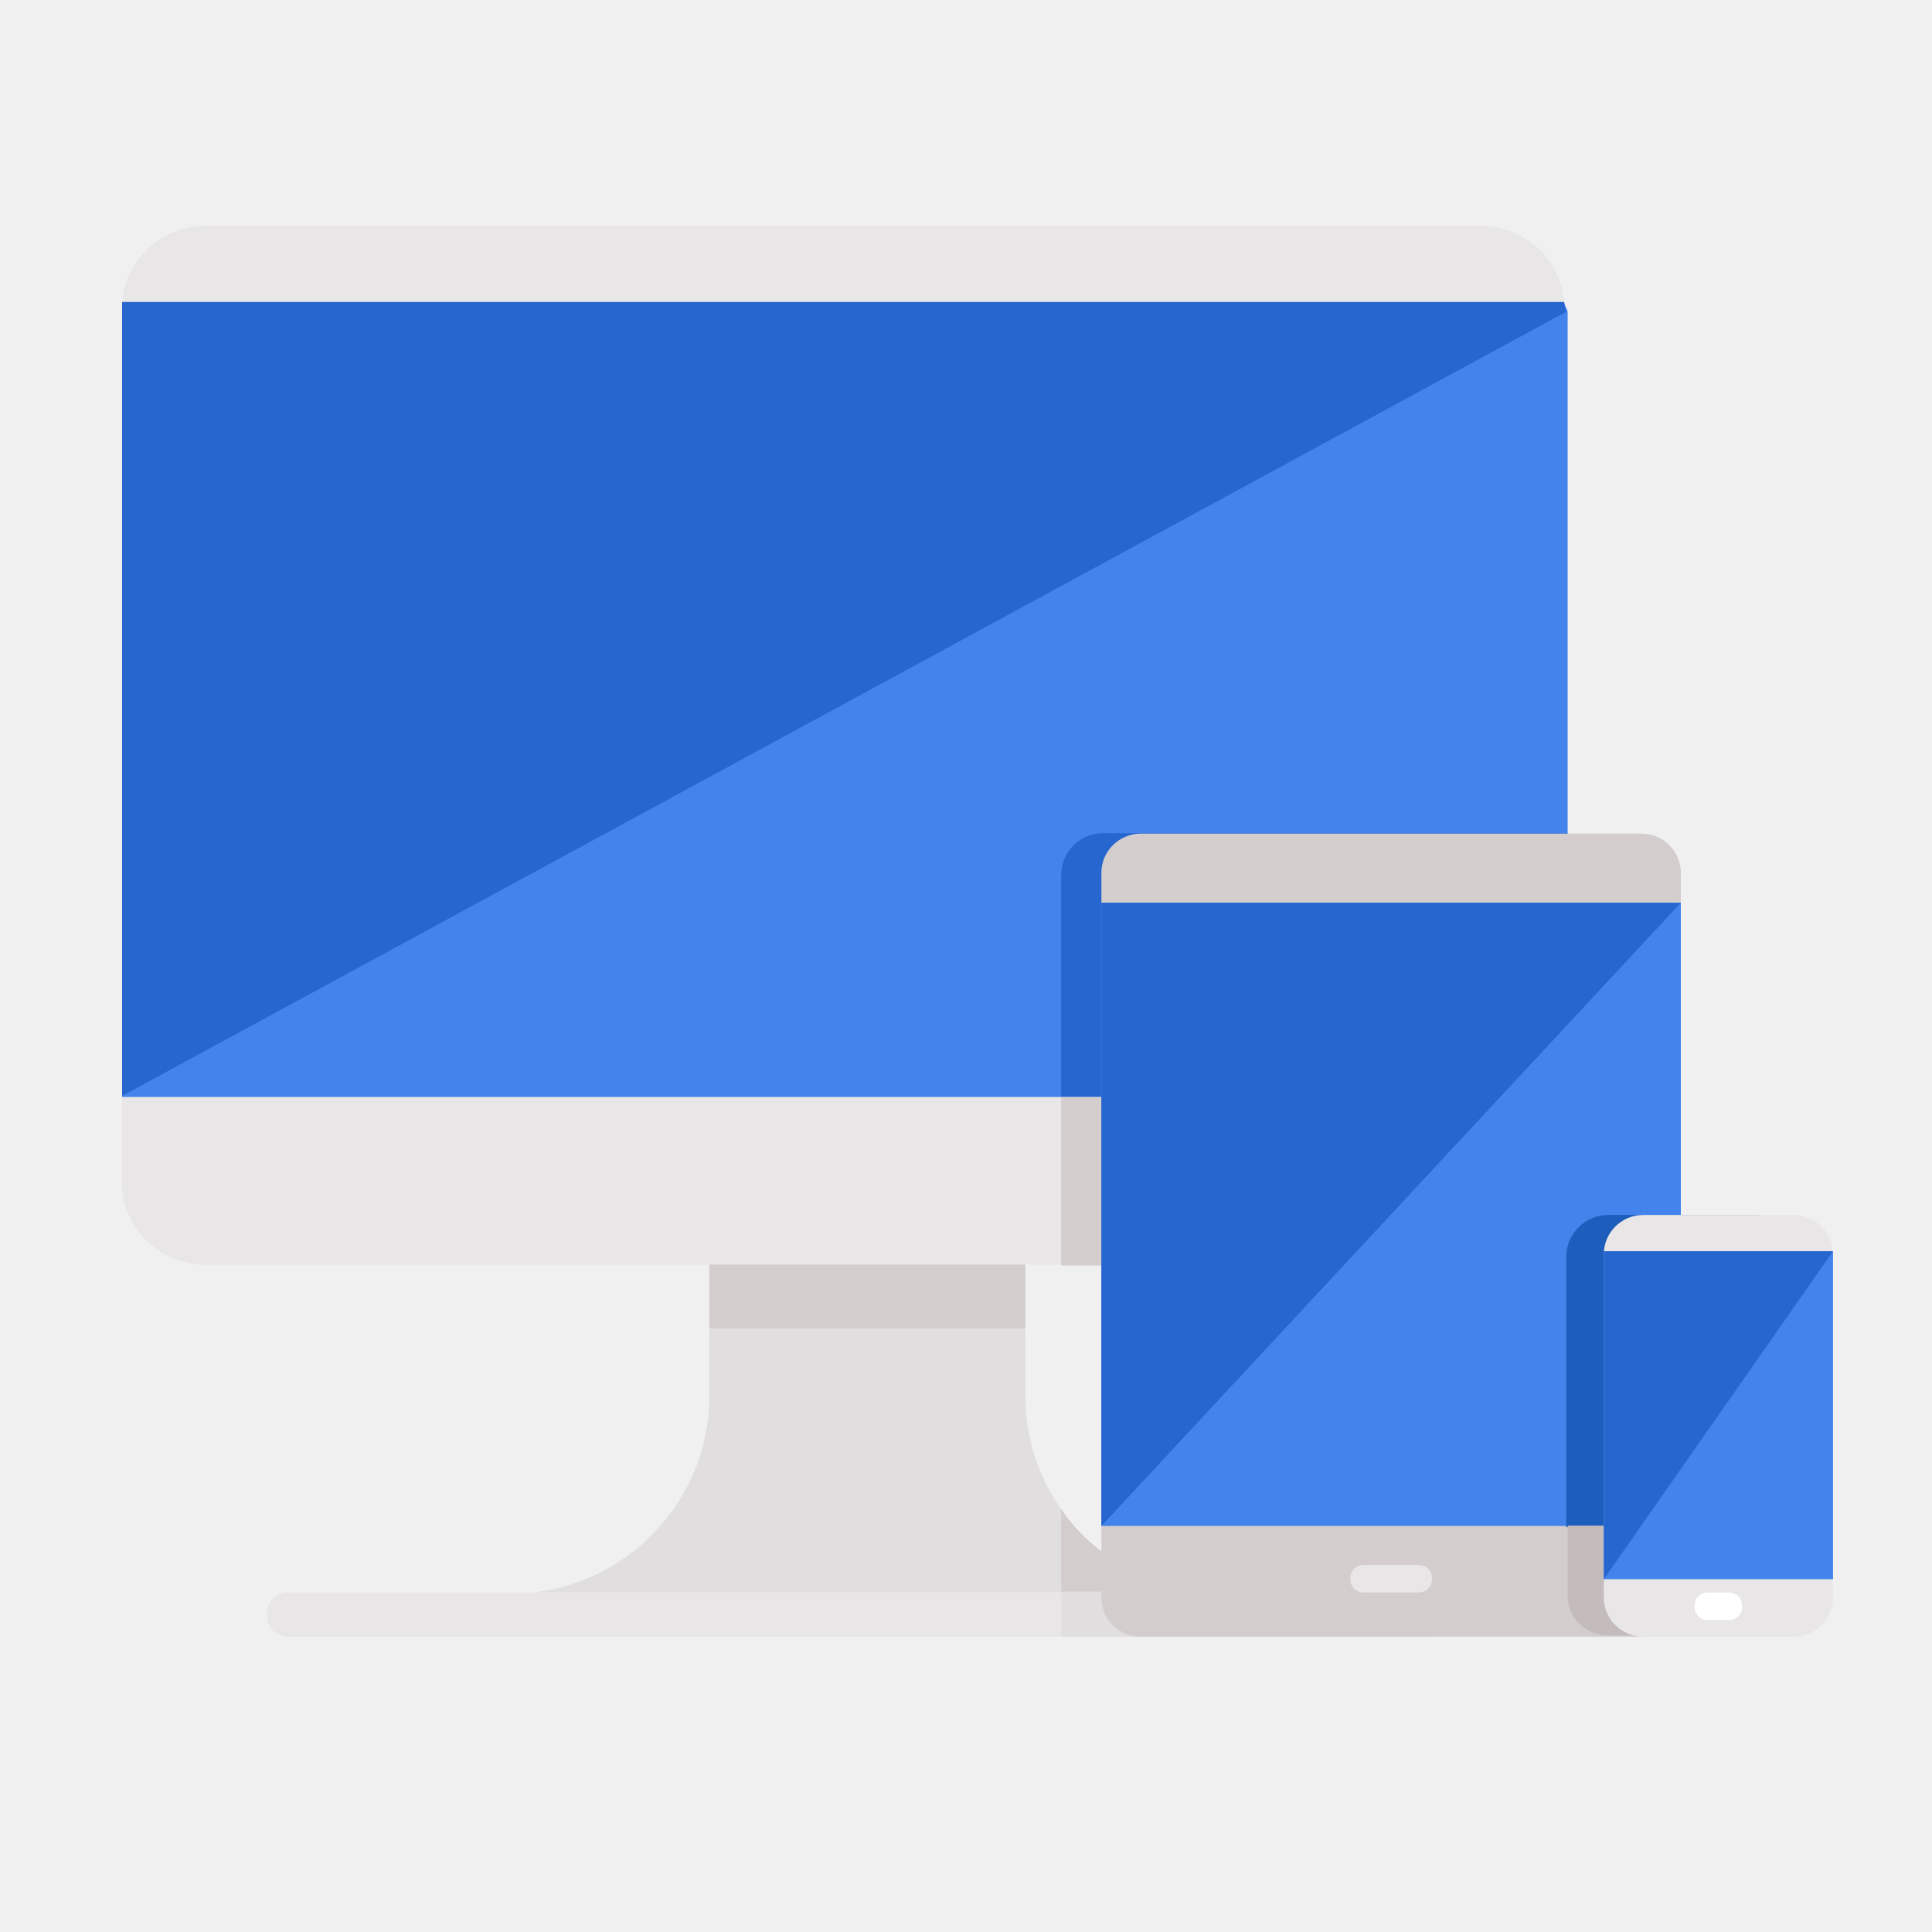
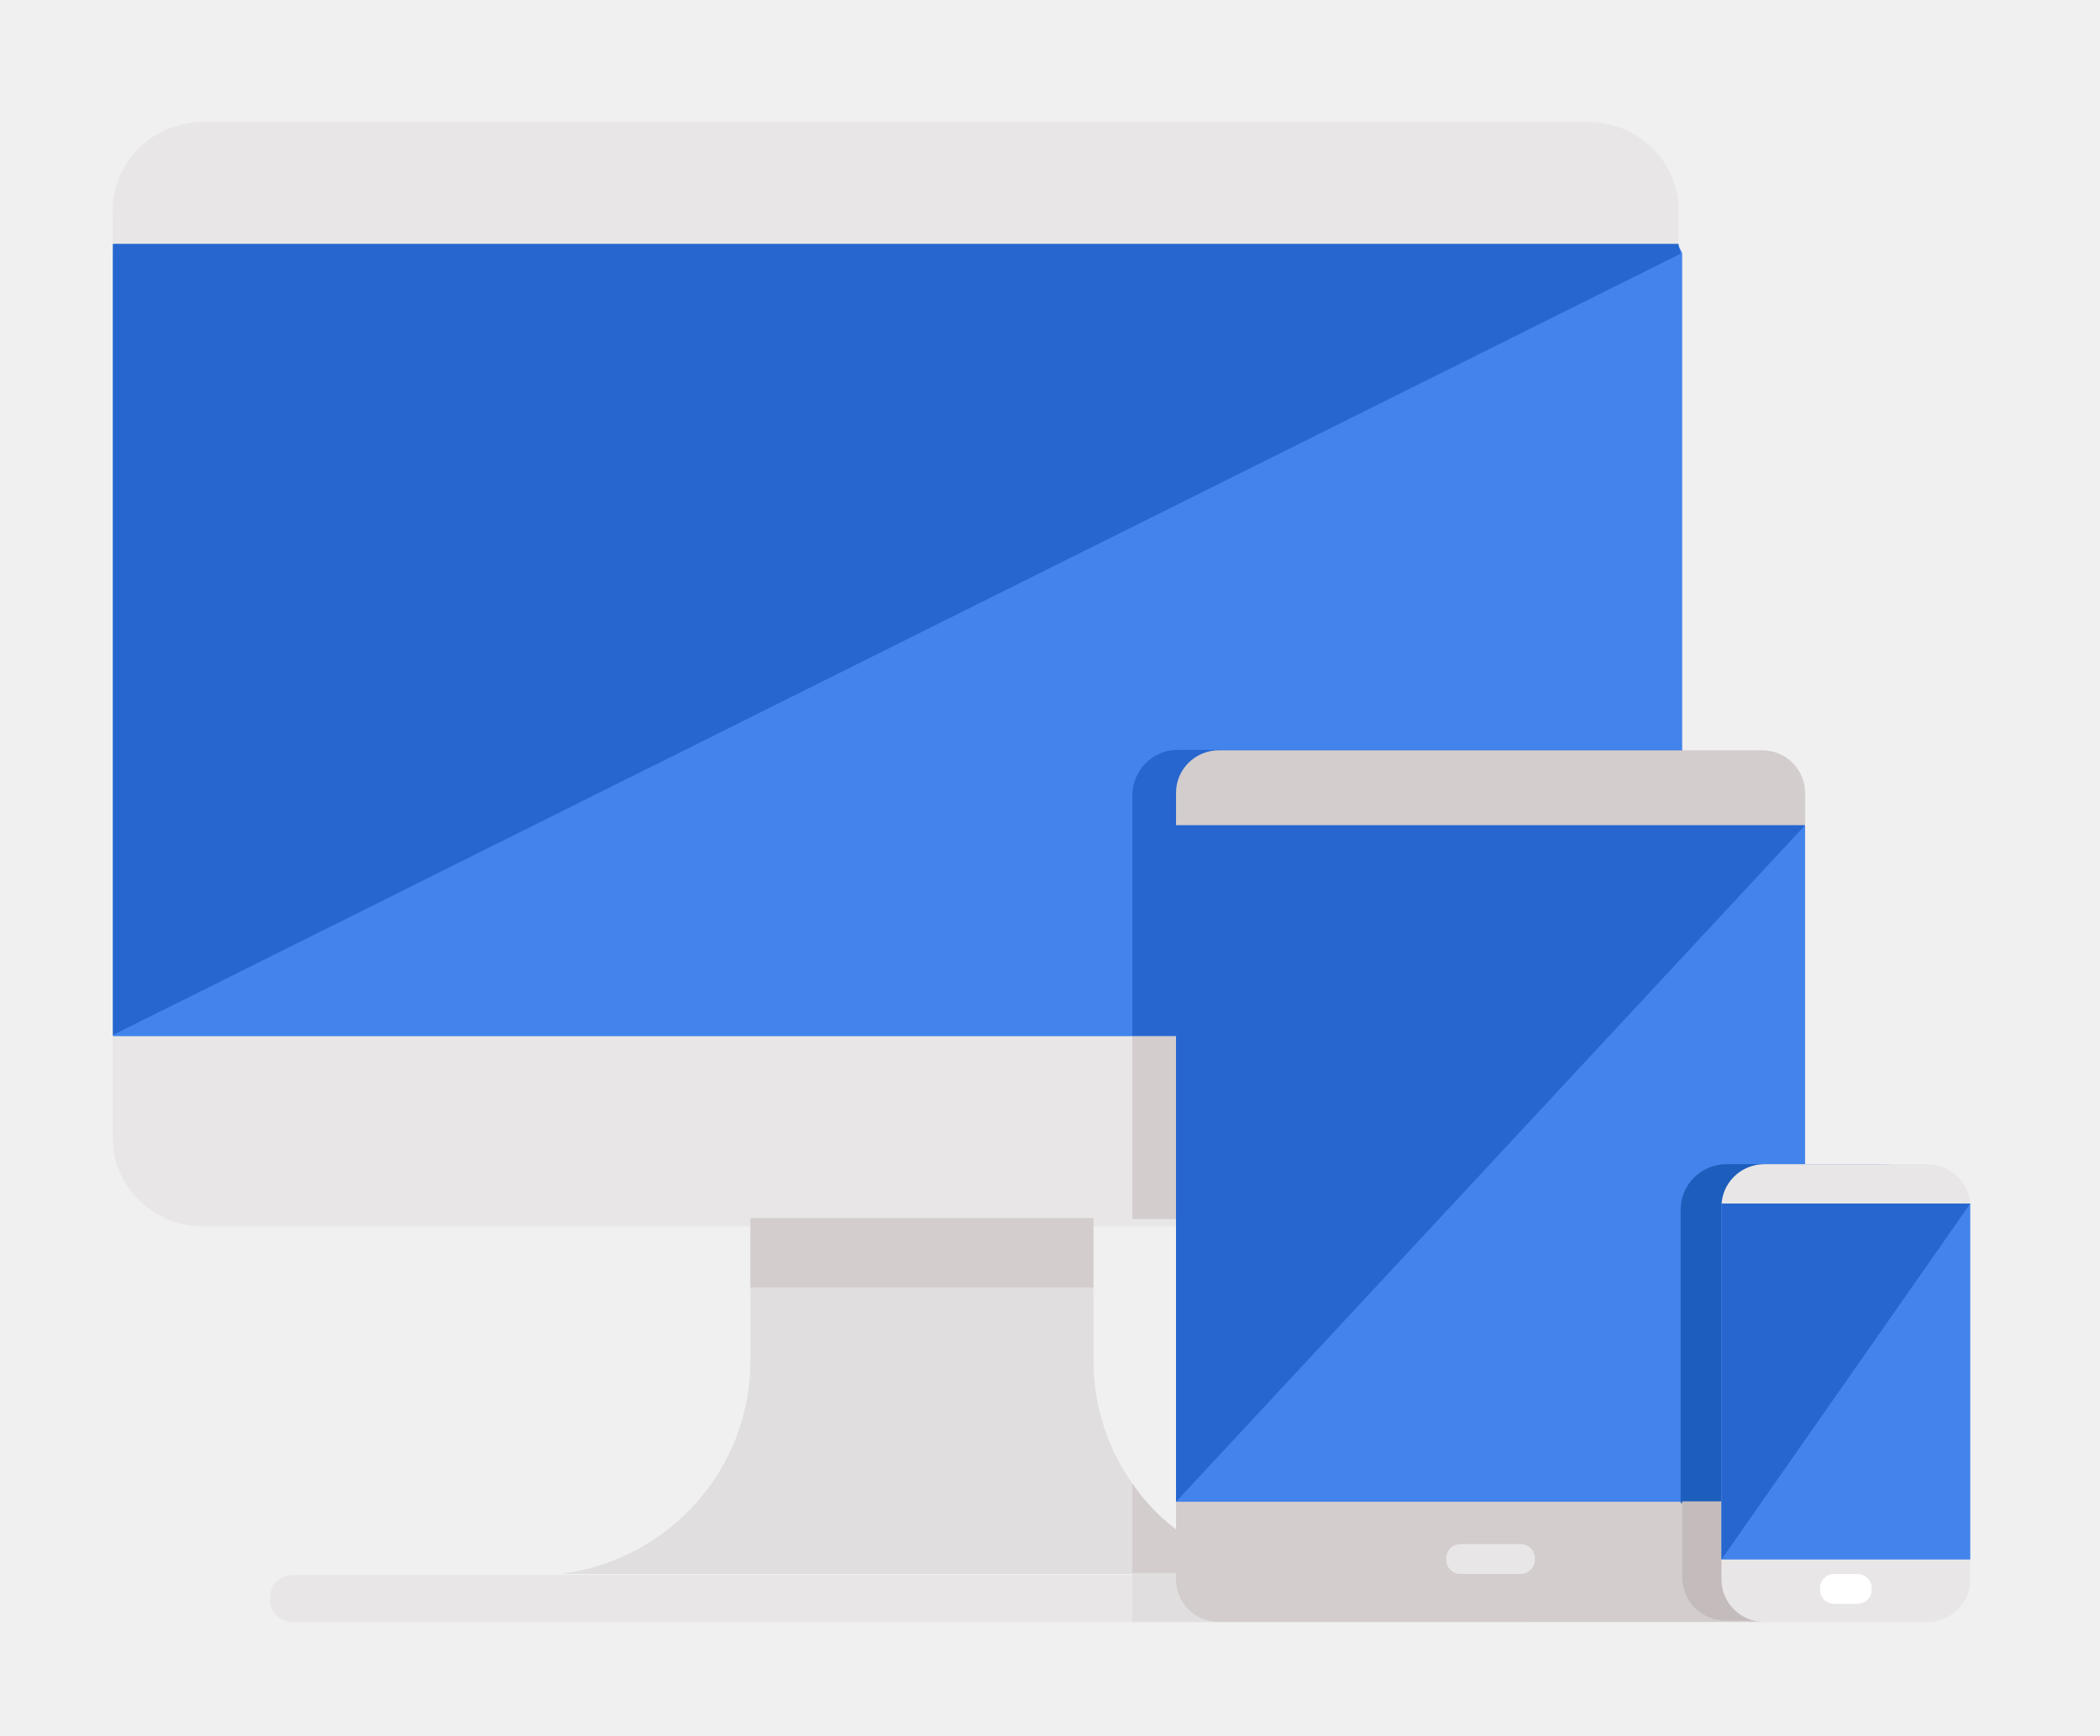
- <svg xmlns="http://www.w3.org/2000/svg" xml:space="preserve" viewBox="0 0 500 500" version="1.1" id="Layer_1" enable-background="new 0 0 500 500">
-   <defs id="defs112" />
-   <g transform="matrix(0.9567867,0,0,0.9480696,16.29496,4.218702)" id="g107">
-     <path id="path63" fill="#e0dede" d="M 307.747,430.261 H 127.394 v 0 c 27.085,-3.315 47.44,-26.315 47.44,-53.601 v -52.988 h 85.473 v 52.988 c 0,27.286 20.356,50.286 47.44,53.601 z" />
-     <path id="path65" fill="#e8e6e6" d="M 383.492,340.766 H 38.576 c -12.493,0 -22.621,-10.128 -22.621,-22.621 V 79.818 c 0,-12.493 10.128,-22.621 22.621,-22.621 h 344.916 c 12.493,0 22.621,10.128 22.621,22.621 v 238.326 c 10e-4,12.494 -10.127,22.622 -22.621,22.622 z" />
-     <path id="path67" fill="#e8e6e6" d="M 369.287,442.328 H 60.826 c -3.123,0 -5.654,-2.531 -5.654,-5.654 v -0.759 c 0,-3.123 2.531,-5.654 5.654,-5.654 h 308.461 c 3.123,0 5.654,2.531 5.654,5.654 v 0.759 c 0,3.122 -2.531,5.654 -5.654,5.654 z" />
-     <path id="path69" fill="#4384ec" d="M 16,80.726 V 295 H 407 V 80.726 C 407,80.021 406.092,79 406.056,78 H 16.012 C 15.977,79 16,80.021 16,80.726 Z" />
-     <path id="path71" fill="#2666ce" d="M 16,80.726 V 294.718 L 406.562,80.678 c 0,-0.705 -0.47,-1.678 -0.505,-2.678 H 16.012 C 15.977,79 16,80.021 16,80.726 Z" />
-     <rect id="rect73" y="340.766" x="174.834" width="85.473" height="17.428" fill="#d3cdcd" />
-     <path id="path75" fill="#2666ce" d="M 407,295 V 223 H 281.26 C 274.955,223 270,228.215 270,234.52 V 295 Z" />
-     <path id="path77" fill="#d3cdcd" d="m 270,295 v 46 H 381.975 C 395.306,341 407,329.958 407,316.626 V 295 Z" />
-     <path id="path79" fill="#d3cdcd" d="m 287,423.066 c -7,-3.959 -13,-9.298 -17,-15.594 V 430 h 17 z" />
-     <rect id="rect81" y="430.24" x="269.974" width="22.322" height="12.088" fill="#e0dede" />
-     <g id="g105">
-       <path id="path83" fill="#d3cdcd" d="M 426.915,442.328 H 291.578 c -5.909,0 -10.699,-4.79 -10.699,-10.699 V 233.802 c 0,-5.909 4.79,-10.699 10.699,-10.699 h 135.337 c 5.909,0 10.699,4.79 10.699,10.699 v 197.827 c 0,5.909 -4.79,10.699 -10.699,10.699 z" />
-       <rect id="rect85" y="241.977" x="280.879" width="156.735" height="170.122" fill="#4384ec" />
-       <polygon id="polygon87" points="280.879,412.099 280.879,241.977 437.614,241.977 " fill="#2666ce" />
-       <path id="path89" fill="#e8e6e6" d="m 366.762,430.261 h -15.03 c -1.944,0 -3.521,-1.576 -3.521,-3.521 v -0.473 c 0,-1.944 1.576,-3.521 3.521,-3.521 h 15.03 c 1.944,0 3.521,1.576 3.521,3.521 v 0.473 c -0.001,1.945 -1.577,3.521 -3.521,3.521 z" />
-       <path id="path91" fill="#1d5ebc" d="m 406.619,412.427 v -73.808 c 0,-6.305 5.112,-11.417 11.417,-11.417 h 39.158 c 6.305,0 11.417,5.112 11.417,11.417 v 73.808 z" />
-       <path id="path93" fill="#c4bcbc" d="m 407,430.911 c 0,6.305 4.73,11.089 11.036,11.089 h 39.157 c 3.822,0 6.807,-1.558 8.807,-4.442 V 412 h -59 z" />
-       <g id="g103">
-         <path id="path95" fill="#e8e6e6" d="m 468.076,442.328 h -40.593 c -5.909,0 -10.699,-4.79 -10.699,-10.699 v -93.728 c 0,-5.909 4.79,-10.699 10.699,-10.699 h 40.593 c 5.909,0 10.699,4.79 10.699,10.699 v 93.728 c 0,5.909 -4.79,10.699 -10.699,10.699 z" />
-         <rect id="rect97" y="337.114" x="416.783" width="61.992" height="89.511" fill="#4384ec" />
-         <polygon id="polygon99" points="416.783,426.625 416.783,337.114 478.775,337.114 " fill="#2666ce" />
-         <path id="path101" fill="#ffffff" d="m 450.678,437.775 h -5.797 c -1.944,0 -3.521,-1.576 -3.521,-3.521 v -0.473 c 0,-1.944 1.576,-3.521 3.521,-3.521 h 5.797 c 1.944,0 3.521,1.576 3.521,3.521 v 0.473 c -0.001,1.945 -1.577,3.521 -3.521,3.521 z" />
-       </g>
-     </g>
+ <svg xmlns="http://www.w3.org/2000/svg" viewBox="0 0 500.636 413.826" version="1.1" id="svg5308" width="500.636" height="413.826">
+   <defs id="defs5312" />
+   <g transform="matrix(0.956787,0,0,0.94807,14.11632,-81.93921)" id="g5306">
+     <path fill="#e0dede" d="m 305.137,482.275 h -180.353 v 0 c 27.085,-3.315 47.44,-26.315 47.44,-53.601 v -52.988 h 85.473 v 52.988 c 0,27.286 20.356,50.286 47.44,53.601 z" id="path5270" />
+     <path d="m 380.882,394.864 h -344.916 c -12.493,0 -22.621,-9.92 -22.621,-22.157 V 139.269 c 0,-12.237 10.128,-22.157 22.621,-22.157 h 344.916 c 12.493,0 22.621,9.92 22.621,22.157 v 233.437 c 10e-4,12.238 -10.127,22.158 -22.621,22.158 z m -14.205,99.478 h -308.461 c -3.123,0 -5.654,-2.479 -5.654,-5.538 v -0.743 c 0,-3.059 2.531,-5.538 5.654,-5.538 h 308.461 c 3.123,0 5.654,2.479 5.654,5.538 v 0.743 c 0,3.058 -2.531,5.538 -5.654,5.538 z" fill="#e8e6e6" id="path5272" style="stroke-width:0.99" />
+     <path fill="#4384ec" d="m 13.39,150.294 v 196.721 h 391 V 150.294 c 0,-0.647 -0.908,-1.585 -0.944,-2.503 h -390.044 z" id="path5274" style="stroke-width:0.958" />
+     <path fill="#2666ce" d="m 13.39,150.294 v 196.439 l 390.562,-196.483 c 0,-0.647 -0.47,-1.54 -0.505,-2.458 h -390.045 z" id="path5276" style="stroke-width:0.958" />
+     <path fill="#d3cdcd" d="m 172.224,392.78 h 85.473 v 17.428 h -85.473 z" id="path5278" />
+     <path fill="#2666ce" d="m 404.39,347.014 v -72 h -125.74 c -6.305,0 -11.26,5.215 -11.26,11.52 v 60.48 z" id="path5280" />
+     <path d="m 267.39,347.014 v 46 h 111.975 c 13.331,0 25.025,-11.042 25.025,-24.374 v -21.626 z m 17,128.066 c -7,-3.959 -13,-9.298 -17,-15.594 v 22.528 h 17 z" fill="#d3cdcd" id="path5282" />
+     <path fill="#e0dede" d="m 267.364,482.254 h 22.322 v 12.088 h -22.322 z" id="path5284" />
+     <path fill="#d3cdcd" d="m 424.305,494.342 h -135.337 a 10.7,10.7 0 0 1 -10.699,-10.699 v -197.827 a 10.7,10.7 0 0 1 10.699,-10.699 h 135.337 a 10.7,10.7 0 0 1 10.699,10.699 v 197.827 a 10.7,10.7 0 0 1 -10.699,10.699 z" id="path5286" />
+     <path fill="#4384ec" d="m 278.269,293.991 h 156.735 v 170.122 h -156.735 z" id="path5288" />
+     <path fill="#2666ce" d="m 278.269,464.113 v -170.122 h 156.735 z" id="path5290" />
+     <path fill="#e8e6e6" d="m 364.152,482.275 h -15.03 a 3.52,3.52 0 0 1 -3.521,-3.521 v -0.473 a 3.52,3.52 0 0 1 3.521,-3.521 h 15.03 a 3.52,3.52 0 0 1 3.521,3.521 v 0.473 c -0.001,1.945 -1.577,3.521 -3.521,3.521 z" id="path5292" />
+     <path fill="#1d5ebc" d="m 404.009,464.441 v -73.808 a 11.42,11.42 0 0 1 11.417,-11.417 h 39.158 a 11.42,11.42 0 0 1 11.417,11.417 v 73.808 z" id="path5294" />
+     <path fill="#c4bcbc" d="m 404.39,482.925 c 0,6.305 4.73,11.089 11.036,11.089 h 39.157 c 3.822,0 6.807,-1.558 8.807,-4.442 v -25.558 h -59 z" id="path5296" />
+     <path fill="#e8e6e6" d="m 465.466,494.342 h -40.593 a 10.7,10.7 0 0 1 -10.699,-10.699 v -93.728 a 10.7,10.7 0 0 1 10.699,-10.699 h 40.593 a 10.7,10.7 0 0 1 10.699,10.699 v 93.728 a 10.7,10.7 0 0 1 -10.699,10.699 z" id="path5298" />
+     <path fill="#4384ec" d="m 414.173,389.128 h 61.992 v 89.511 h -61.992 z" id="path5300" />
+     <path fill="#2666ce" d="m 414.173,478.639 v -89.511 h 61.992 z" id="path5302" />
+     <path fill="#ffffff" d="m 448.068,489.789 h -5.797 a 3.52,3.52 0 0 1 -3.521,-3.521 v -0.473 a 3.52,3.52 0 0 1 3.521,-3.521 h 5.797 a 3.52,3.52 0 0 1 3.521,3.521 v 0.473 c -0.001,1.945 -1.577,3.521 -3.521,3.521 z" id="path5304" />
  </g>
</svg>
